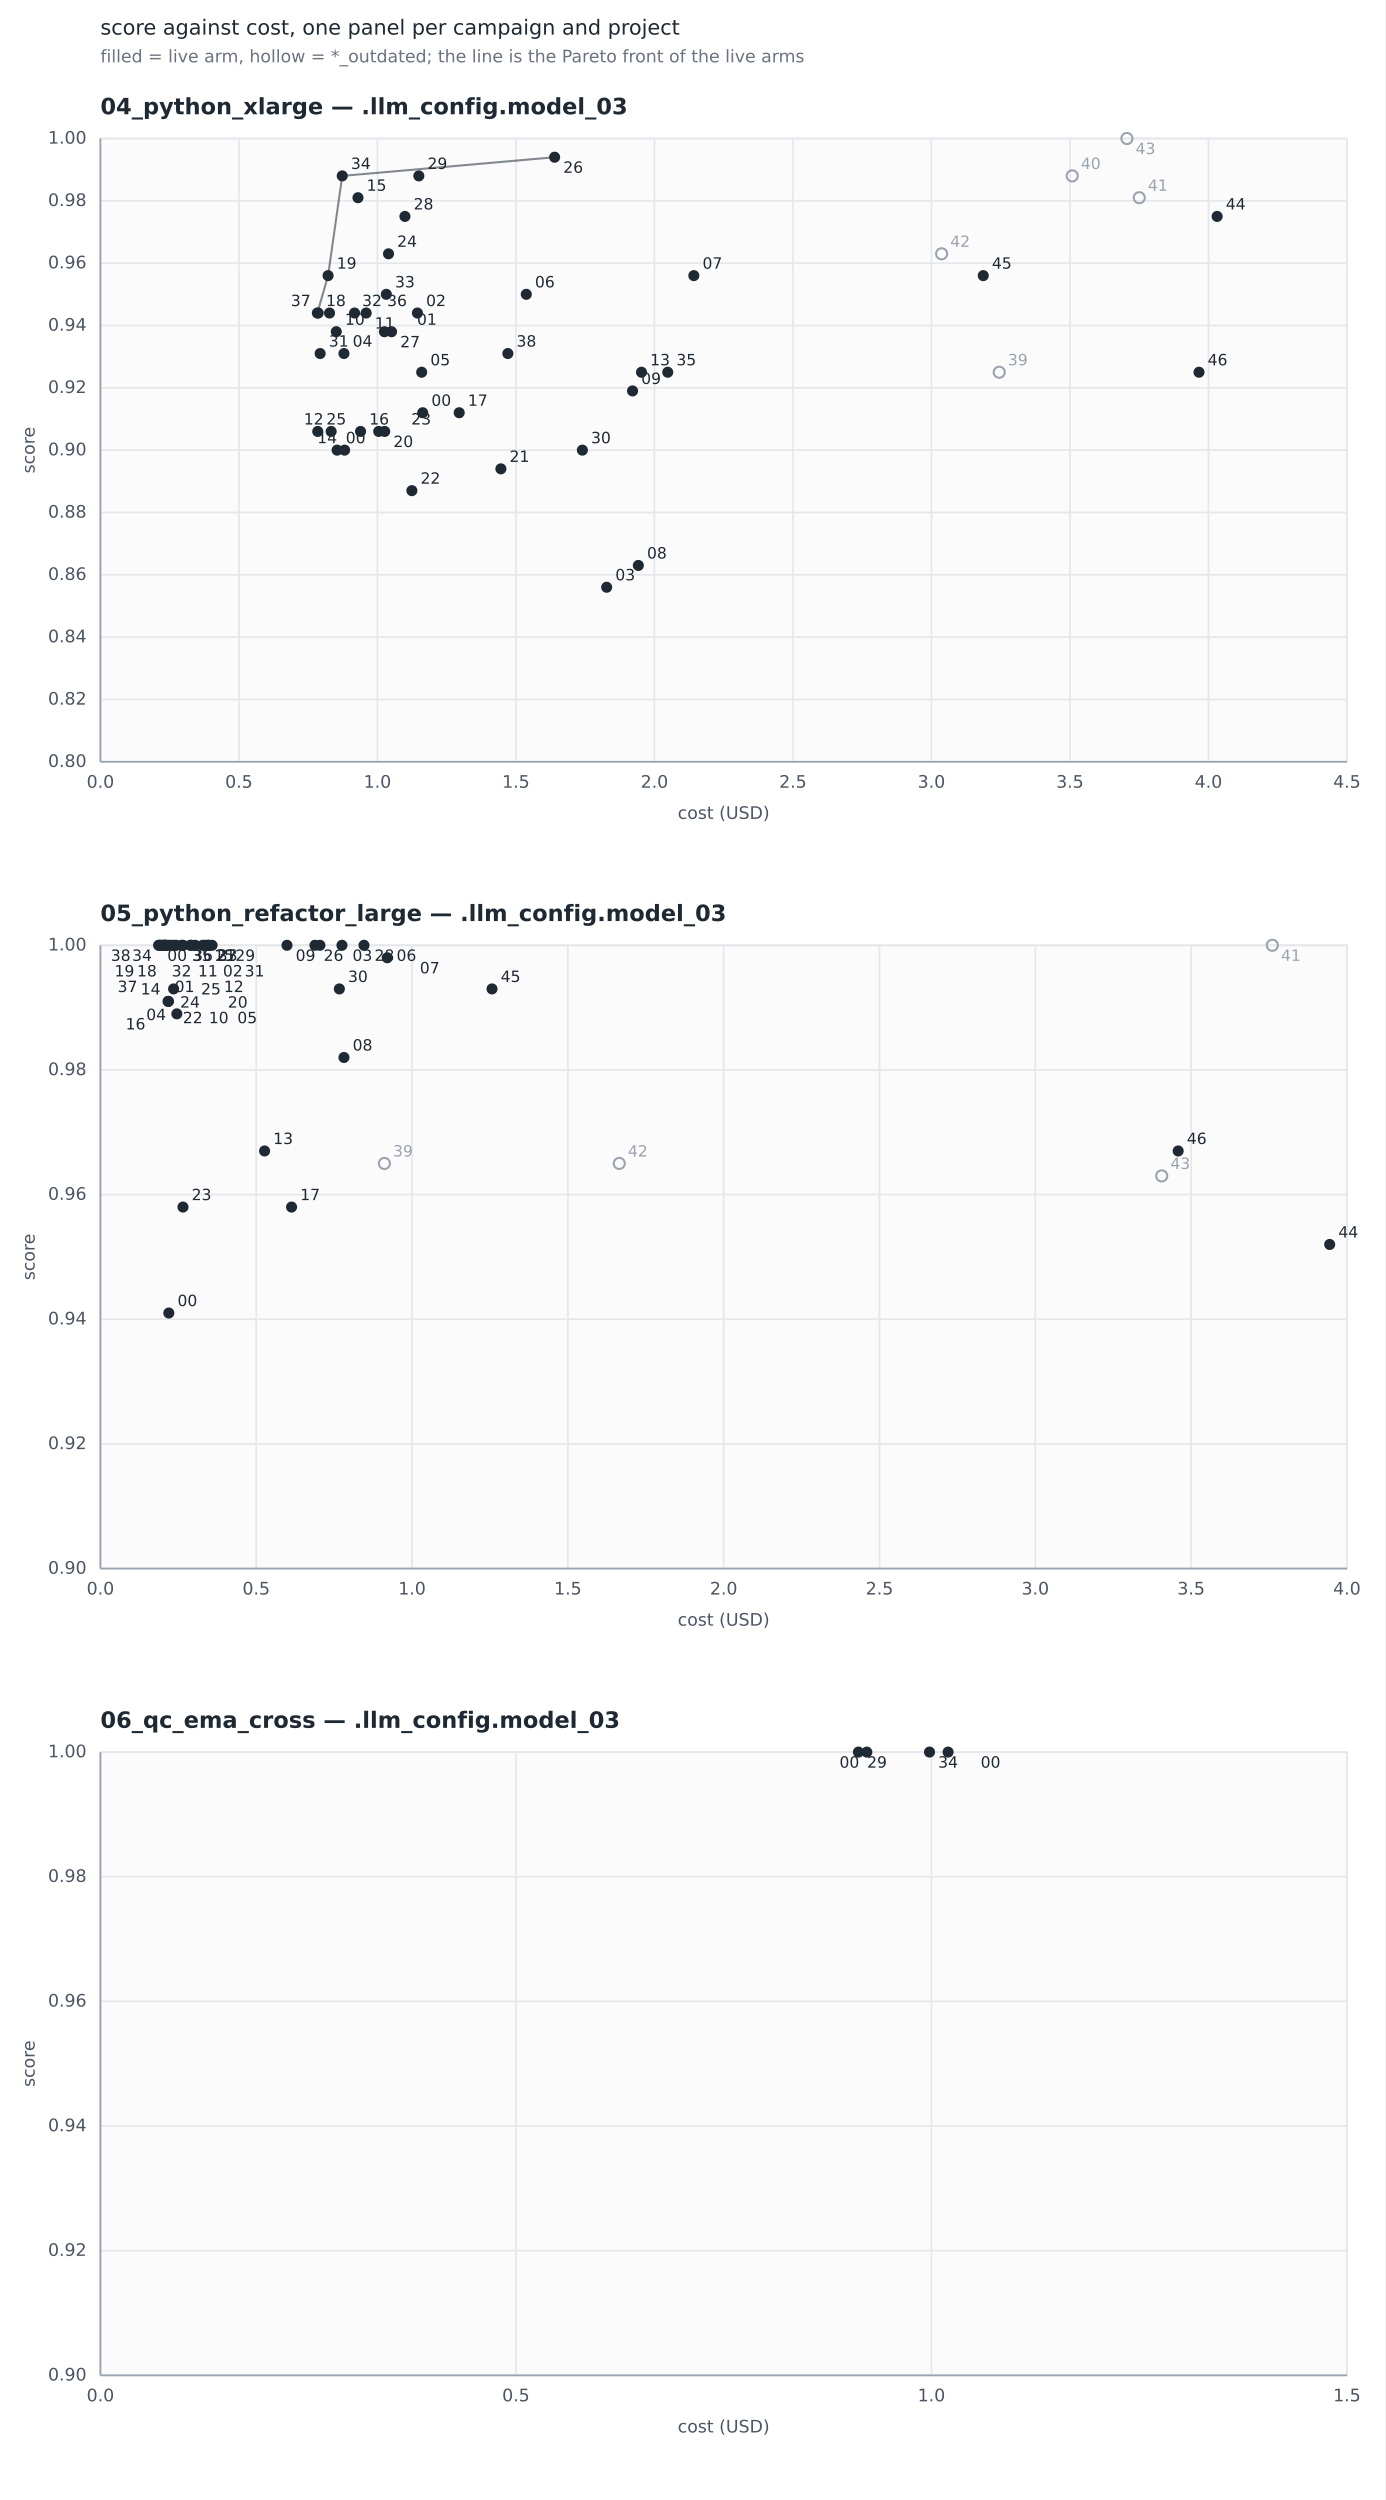
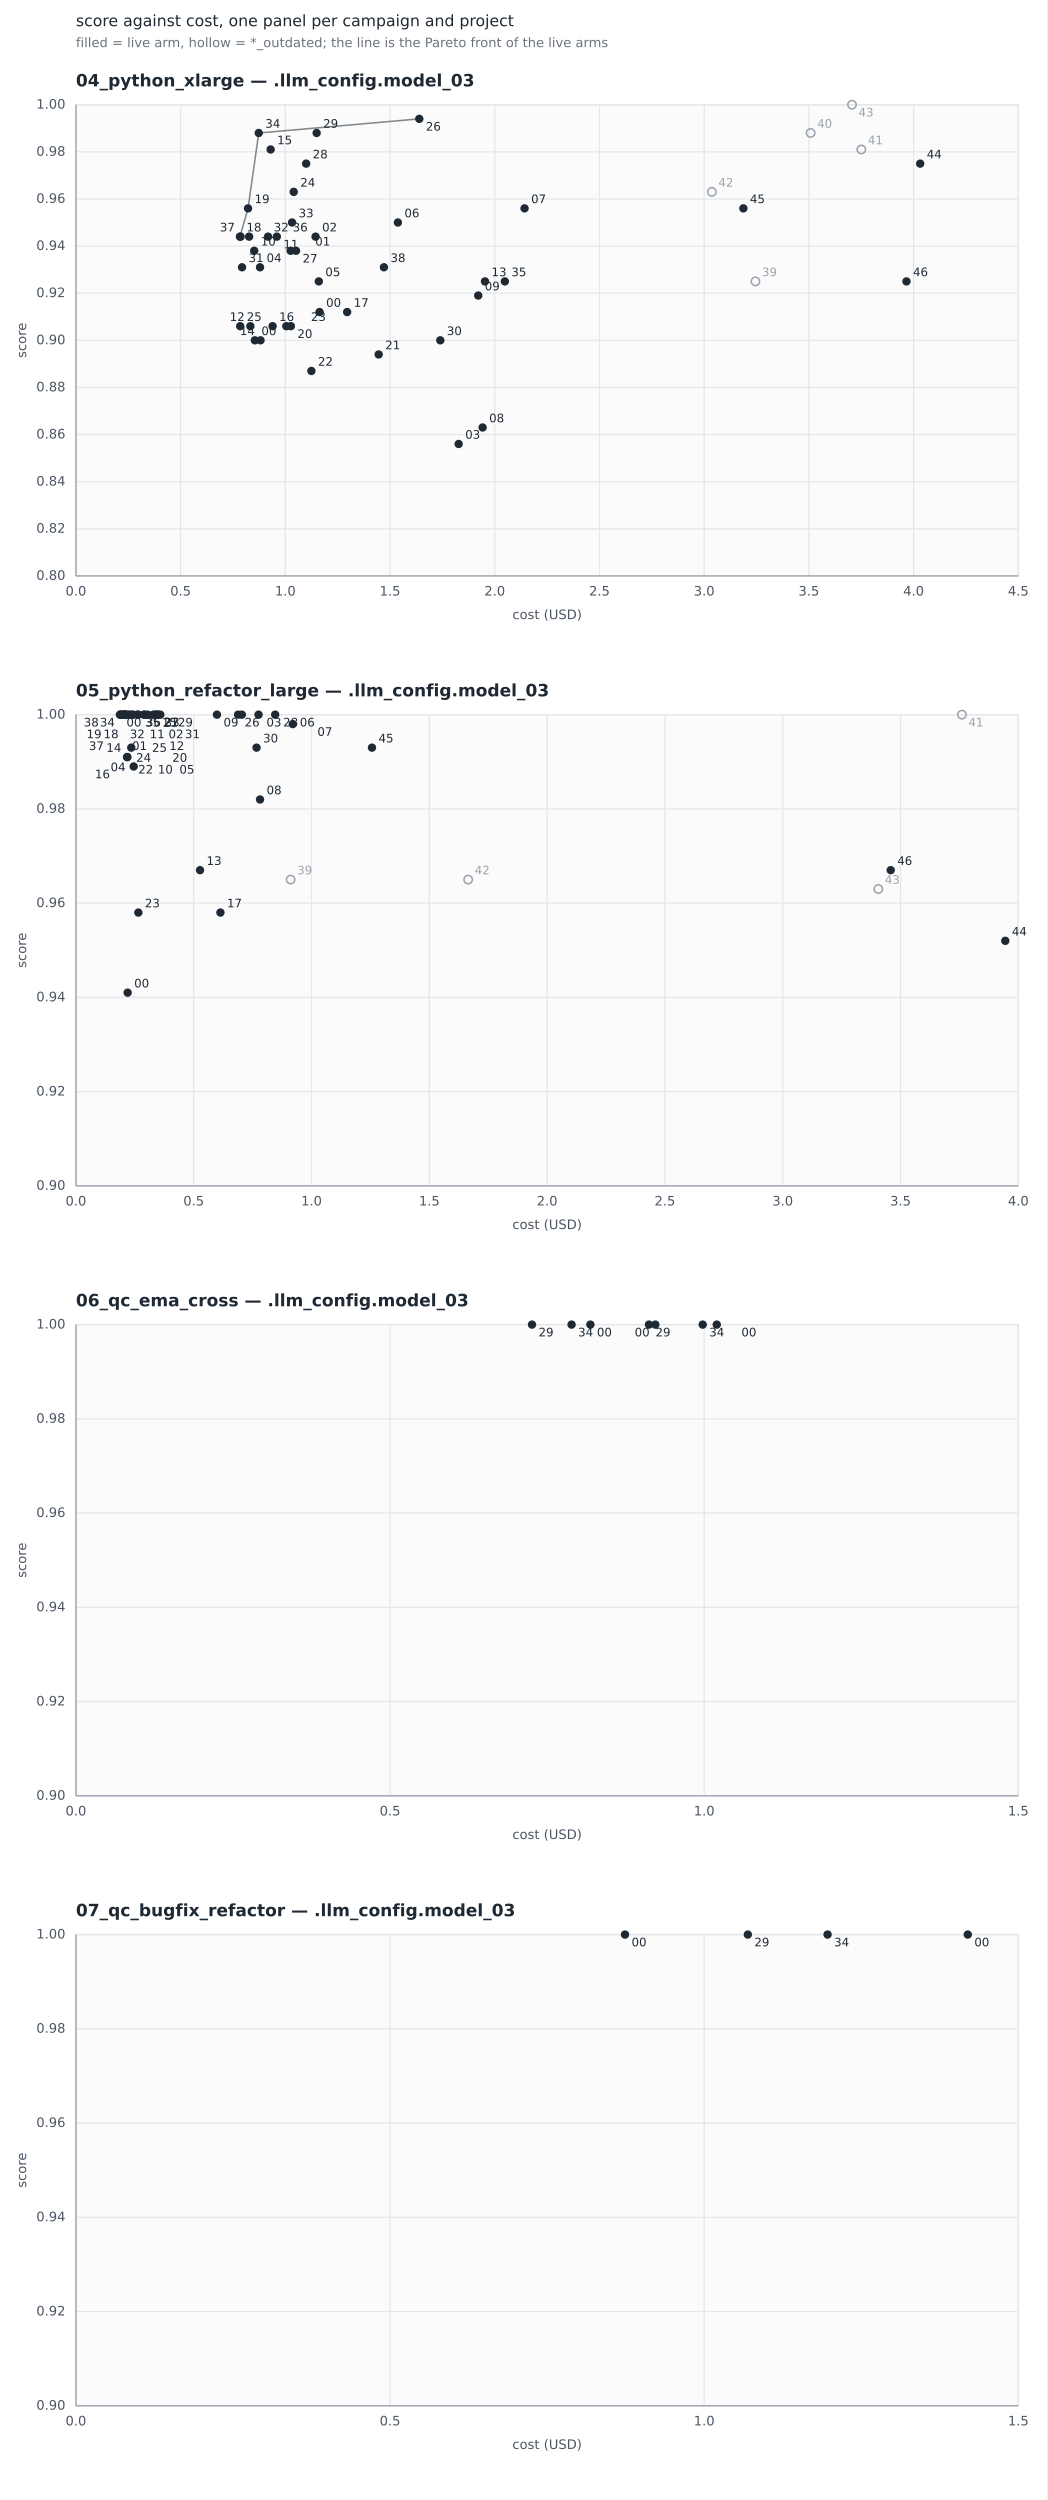
- <svg xmlns="http://www.w3.org/2000/svg" viewBox="0 0 800 1444" width="800" height="1444">
+ <svg xmlns="http://www.w3.org/2000/svg" viewBox="0 0 800 1910" width="800" height="1910">
  <style>
text{font-family:'Segoe UI',system-ui,-apple-system,'DejaVu Sans',sans-serif;fill:#1f2933}
.ttl{font-size:13px;font-weight:600} .hd{font-size:12px} .lg{font-size:10px;fill:#6b7280} .ax{font-size:10px;fill:#4b5563} .lb{font-size:9px} .lbo{font-size:9px;fill:#9aa3ad}
.grid{stroke:#e5e7eb;stroke-width:1} .axis{stroke:#9aa3ad;stroke-width:1}
.pt{fill:#1f2933} .pto{fill:none;stroke:#9aa3ad;stroke-width:1.2}
.front{fill:none;stroke:#1f2933;stroke-width:1.2;opacity:0.55}
</style>
-   <rect x="0" y="0" width="800" height="1444" fill="#ffffff" />
+   <rect x="0" y="0" width="800" height="1910" fill="#ffffff" />
  <text class="hd" x="58" y="20">score against cost, one panel per campaign and project</text>
  <text class="lg" x="58" y="36">filled = live arm, hollow = *_outdated; the line is the Pareto front of the live arms</text>
  <text class="ttl" x="58" y="66">04_python_xlarge  —  .llm_config.model_03</text>
  <rect x="58" y="80" width="720" height="360" fill="#fbfbfc" stroke="#e5e7eb" />
  <line class="grid" x1="58" y1="440" x2="778" y2="440" />
  <text class="ax" x="50" y="443" text-anchor="end">0.80</text>
  <line class="grid" x1="58" y1="404" x2="778" y2="404" />
  <text class="ax" x="50" y="407" text-anchor="end">0.82</text>
  <line class="grid" x1="58" y1="368" x2="778" y2="368" />
  <text class="ax" x="50" y="371" text-anchor="end">0.84</text>
  <line class="grid" x1="58" y1="332" x2="778" y2="332" />
  <text class="ax" x="50" y="335" text-anchor="end">0.86</text>
  <line class="grid" x1="58" y1="296" x2="778" y2="296" />
  <text class="ax" x="50" y="299" text-anchor="end">0.88</text>
  <line class="grid" x1="58" y1="260" x2="778" y2="260" />
  <text class="ax" x="50" y="263" text-anchor="end">0.90</text>
  <line class="grid" x1="58" y1="224" x2="778" y2="224" />
  <text class="ax" x="50" y="227" text-anchor="end">0.92</text>
  <line class="grid" x1="58" y1="188" x2="778" y2="188" />
  <text class="ax" x="50" y="191" text-anchor="end">0.94</text>
  <line class="grid" x1="58" y1="152" x2="778" y2="152" />
  <text class="ax" x="50" y="155" text-anchor="end">0.96</text>
  <line class="grid" x1="58" y1="116" x2="778" y2="116" />
  <text class="ax" x="50" y="119" text-anchor="end">0.98</text>
  <line class="grid" x1="58" y1="80" x2="778" y2="80" />
  <text class="ax" x="50" y="83" text-anchor="end">1.00</text>
  <line class="grid" x1="58" y1="80" x2="58" y2="440" />
  <text class="ax" x="58" y="455" text-anchor="middle">0.0</text>
  <line class="grid" x1="138" y1="80" x2="138" y2="440" />
  <text class="ax" x="138" y="455" text-anchor="middle">0.5</text>
  <line class="grid" x1="218" y1="80" x2="218" y2="440" />
  <text class="ax" x="218" y="455" text-anchor="middle">1.0</text>
  <line class="grid" x1="298" y1="80" x2="298" y2="440" />
  <text class="ax" x="298" y="455" text-anchor="middle">1.5</text>
  <line class="grid" x1="378" y1="80" x2="378" y2="440" />
  <text class="ax" x="378" y="455" text-anchor="middle">2.0</text>
  <line class="grid" x1="458" y1="80" x2="458" y2="440" />
  <text class="ax" x="458" y="455" text-anchor="middle">2.5</text>
  <line class="grid" x1="538" y1="80" x2="538" y2="440" />
  <text class="ax" x="538" y="455" text-anchor="middle">3.0</text>
  <line class="grid" x1="618" y1="80" x2="618" y2="440" />
  <text class="ax" x="618" y="455" text-anchor="middle">3.5</text>
  <line class="grid" x1="698" y1="80" x2="698" y2="440" />
  <text class="ax" x="698" y="455" text-anchor="middle">4.0</text>
  <line class="grid" x1="778" y1="80" x2="778" y2="440" />
  <text class="ax" x="778" y="455" text-anchor="middle">4.5</text>
  <line class="axis" x1="58" y1="440" x2="778" y2="440" />
  <line class="axis" x1="58" y1="80" x2="58" y2="440" />
  <text class="ax" x="418" y="473" text-anchor="middle">cost (USD)</text>
  <text class="ax" x="20" y="260" text-anchor="middle" transform="rotate(-90 20 260)">score</text>
  <polyline class="front" points="183.31,180.8 189.5,159.2 197.68,101.6 320.35,90.8" />
  <circle class="pt" cx="183.31" cy="180.8" r="3.2" />
  <text class="lb" x="188.31" y="176.8">18</text>
  <circle class="pt" cx="183.52" cy="249.2" r="3.2" />
  <text class="lb" x="188.52" y="245.2">25</text>
  <circle class="pt" cx="183.79" cy="180.8" r="3.2" />
  <text class="lb" x="167.99" y="176.8">37</text>
  <circle class="pt" cx="184.91" cy="204.2" r="3.2" />
  <text class="lb" x="189.91" y="200.2">31</text>
  <circle class="pt" cx="189.5" cy="159.2" r="3.2" />
  <text class="lb" x="194.5" y="155.2">19</text>
  <circle class="pt" cx="190.34" cy="180.8" r="3.2" />
  <text class="lb" x="209.14" y="176.8">32</text>
  <circle class="pt" cx="191.27" cy="249.2" r="3.2" />
  <text class="lb" x="175.47" y="245.2">12</text>
  <circle class="pt" cx="194.24" cy="191.6" r="3.2" />
  <text class="lb" x="199.24" y="187.6">10</text>
  <circle class="pt" cx="194.71" cy="260" r="3.2" />
  <text class="lb" x="199.71" y="256">00</text>
  <circle class="pt" cx="197.68" cy="101.6" r="3.2" />
  <text class="lb" x="202.68" y="97.6">34</text>
  <circle class="pt" cx="198.67" cy="204.2" r="3.2" />
  <text class="lb" x="203.67" y="200.2">04</text>
  <circle class="pt" cx="199.05" cy="260" r="3.2" />
  <text class="lb" x="183.25" y="256">14</text>
  <circle class="pt" cx="204.8" cy="180.8" r="3.2" />
  <text class="lb" x="223.6" y="176.8">36</text>
  <circle class="pt" cx="206.77" cy="114.2" r="3.2" />
  <text class="lb" x="211.77" y="110.2">15</text>
  <circle class="pt" cx="208.26" cy="249.2" r="3.2" />
  <text class="lb" x="213.26" y="245.2">16</text>
  <circle class="pt" cx="211.5" cy="180.8" r="3.2" />
  <text class="lb" x="216.5" y="189.8">11</text>
  <circle class="pt" cx="218.74" cy="249.2" r="3.2" />
  <text class="lb" x="237.54" y="245.2">23</text>
  <circle class="pt" cx="222.05" cy="191.6" r="3.2" />
  <text class="lb" x="240.85" y="187.6">01</text>
  <circle class="pt" cx="222.22" cy="249.2" r="3.2" />
  <text class="lb" x="227.22" y="258.2">20</text>
  <circle class="pt" cx="223.14" cy="170" r="3.2" />
  <text class="lb" x="228.14" y="166">33</text>
  <circle class="pt" cx="224.4" cy="146.6" r="3.2" />
  <text class="lb" x="229.4" y="142.6">24</text>
  <circle class="pt" cx="226.16" cy="191.6" r="3.2" />
  <text class="lb" x="231.16" y="200.6">27</text>
  <circle class="pt" cx="233.9" cy="125" r="3.2" />
  <text class="lb" x="238.9" y="121">28</text>
  <circle class="pt" cx="237.9" cy="283.4" r="3.2" />
  <text class="lb" x="242.9" y="279.4">22</text>
  <circle class="pt" cx="241.1" cy="180.8" r="3.2" />
  <text class="lb" x="246.1" y="176.8">02</text>
  <circle class="pt" cx="241.92" cy="101.6" r="3.2" />
  <text class="lb" x="246.92" y="97.6">29</text>
  <circle class="pt" cx="243.56" cy="215" r="3.2" />
  <text class="lb" x="248.56" y="211">05</text>
  <circle class="pt" cx="244.15" cy="238.4" r="3.2" />
  <text class="lb" x="249.15" y="234.4">00</text>
  <circle class="pt" cx="265.23" cy="238.4" r="3.2" />
  <text class="lb" x="270.23" y="234.4">17</text>
  <circle class="pt" cx="289.31" cy="270.8" r="3.2" />
  <text class="lb" x="294.31" y="266.8">21</text>
  <circle class="pt" cx="293.34" cy="204.2" r="3.2" />
  <text class="lb" x="298.34" y="200.2">38</text>
  <circle class="pt" cx="303.98" cy="170" r="3.2" />
  <text class="lb" x="308.98" y="166">06</text>
  <circle class="pt" cx="320.35" cy="90.8" r="3.2" />
  <text class="lb" x="325.35" y="99.8">26</text>
  <circle class="pt" cx="336.38" cy="260" r="3.2" />
  <text class="lb" x="341.38" y="256">30</text>
  <circle class="pt" cx="350.41" cy="339.2" r="3.2" />
  <text class="lb" x="355.41" y="335.2">03</text>
  <circle class="pt" cx="365.36" cy="225.8" r="3.2" />
  <text class="lb" x="370.36" y="221.8">09</text>
  <circle class="pt" cx="368.7" cy="326.6" r="3.2" />
  <text class="lb" x="373.7" y="322.6">08</text>
  <circle class="pt" cx="370.54" cy="215" r="3.2" />
  <text class="lb" x="375.54" y="211">13</text>
  <circle class="pt" cx="385.69" cy="215" r="3.2" />
  <text class="lb" x="390.69" y="211">35</text>
  <circle class="pt" cx="400.76" cy="159.2" r="3.2" />
  <text class="lb" x="405.76" y="155.2">07</text>
  <circle class="pto" cx="543.87" cy="146.6" r="3.2" />
  <text class="lbo" x="548.87" y="142.6">42</text>
  <circle class="pt" cx="567.93" cy="159.2" r="3.2" />
  <text class="lb" x="572.93" y="155.2">45</text>
  <circle class="pto" cx="577.15" cy="215" r="3.2" />
  <text class="lbo" x="582.15" y="211">39</text>
  <circle class="pto" cx="619.31" cy="101.6" r="3.2" />
  <text class="lbo" x="624.31" y="97.6">40</text>
  <circle class="pto" cx="650.91" cy="80" r="3.2" />
  <text class="lbo" x="655.91" y="89">43</text>
  <circle class="pto" cx="658.04" cy="114.2" r="3.2" />
  <text class="lbo" x="663.04" y="110.2">41</text>
  <circle class="pt" cx="692.54" cy="215" r="3.2" />
  <text class="lb" x="697.54" y="211">46</text>
  <circle class="pt" cx="703.01" cy="125" r="3.2" />
  <text class="lb" x="708.01" y="121">44</text>
  <text class="ttl" x="58" y="532">05_python_refactor_large  —  .llm_config.model_03</text>
  <rect x="58" y="546" width="720" height="360" fill="#fbfbfc" stroke="#e5e7eb" />
  <line class="grid" x1="58" y1="906" x2="778" y2="906" />
  <text class="ax" x="50" y="909" text-anchor="end">0.90</text>
  <line class="grid" x1="58" y1="834" x2="778" y2="834" />
  <text class="ax" x="50" y="837" text-anchor="end">0.92</text>
  <line class="grid" x1="58" y1="762" x2="778" y2="762" />
  <text class="ax" x="50" y="765" text-anchor="end">0.94</text>
  <line class="grid" x1="58" y1="690" x2="778" y2="690" />
  <text class="ax" x="50" y="693" text-anchor="end">0.96</text>
  <line class="grid" x1="58" y1="618" x2="778" y2="618" />
  <text class="ax" x="50" y="621" text-anchor="end">0.98</text>
  <line class="grid" x1="58" y1="546" x2="778" y2="546" />
  <text class="ax" x="50" y="549" text-anchor="end">1.00</text>
  <line class="grid" x1="58" y1="546" x2="58" y2="906" />
  <text class="ax" x="58" y="921" text-anchor="middle">0.0</text>
  <line class="grid" x1="148" y1="546" x2="148" y2="906" />
  <text class="ax" x="148" y="921" text-anchor="middle">0.5</text>
  <line class="grid" x1="238" y1="546" x2="238" y2="906" />
  <text class="ax" x="238" y="921" text-anchor="middle">1.0</text>
  <line class="grid" x1="328" y1="546" x2="328" y2="906" />
  <text class="ax" x="328" y="921" text-anchor="middle">1.5</text>
  <line class="grid" x1="418" y1="546" x2="418" y2="906" />
  <text class="ax" x="418" y="921" text-anchor="middle">2.0</text>
  <line class="grid" x1="508" y1="546" x2="508" y2="906" />
  <text class="ax" x="508" y="921" text-anchor="middle">2.5</text>
  <line class="grid" x1="598" y1="546" x2="598" y2="906" />
  <text class="ax" x="598" y="921" text-anchor="middle">3.0</text>
  <line class="grid" x1="688" y1="546" x2="688" y2="906" />
  <text class="ax" x="688" y="921" text-anchor="middle">3.5</text>
  <line class="grid" x1="778" y1="546" x2="778" y2="906" />
  <text class="ax" x="778" y="921" text-anchor="middle">4.0</text>
  <line class="axis" x1="58" y1="906" x2="778" y2="906" />
  <line class="axis" x1="58" y1="546" x2="58" y2="906" />
  <text class="ax" x="418" y="939" text-anchor="middle">cost (USD)</text>
  <text class="ax" x="20" y="726" text-anchor="middle" transform="rotate(-90 20 726)">score</text>
  <circle class="pt" cx="91.61" cy="546" r="3.2" />
  <text class="lb" x="96.61" y="555">00</text>
  <circle class="pt" cx="92.09" cy="546" r="3.2" />
  <text class="lb" x="76.29" y="555">34</text>
  <circle class="pt" cx="92.71" cy="546" r="3.2" />
  <text class="lb" x="111.51" y="555">36</text>
  <circle class="pt" cx="93.59" cy="546" r="3.2" />
  <text class="lb" x="63.99" y="555">38</text>
  <circle class="pt" cx="94.16" cy="546" r="3.2" />
  <text class="lb" x="99.16" y="564">32</text>
  <circle class="pt" cx="94.93" cy="546" r="3.2" />
  <text class="lb" x="79.13" y="564">18</text>
  <circle class="pt" cx="95.53" cy="546" r="3.2" />
  <text class="lb" x="114.33" y="564">11</text>
  <circle class="pt" cx="95.74" cy="546" r="3.2" />
  <text class="lb" x="66.14" y="564">19</text>
  <circle class="pt" cx="95.87" cy="546" r="3.2" />
  <text class="lb" x="100.87" y="573">01</text>
  <circle class="pt" cx="97.07" cy="578.4" r="3.2" />
  <text class="lb" x="81.27" y="574.4">14</text>
  <circle class="pt" cx="97.32" cy="578.4" r="3.2" />
  <text class="lb" x="116.12" y="574.4">25</text>
  <circle class="pt" cx="97.51" cy="758.4" r="3.2" />
  <text class="lb" x="102.51" y="754.4">00</text>
  <circle class="pt" cx="97.52" cy="546" r="3.2" />
  <text class="lb" x="67.92" y="573">37</text>
  <circle class="pt" cx="99.01" cy="546" r="3.2" />
  <text class="lb" x="104.01" y="582">24</text>
  <circle class="pt" cx="100.28" cy="571.2" r="3.2" />
  <text class="lb" x="84.48" y="589.2">04</text>
  <circle class="pt" cx="100.61" cy="546" r="3.2" />
  <text class="lb" x="105.61" y="591">22</text>
  <circle class="pt" cx="101.79" cy="546" r="3.2" />
  <text class="lb" x="120.59" y="591">10</text>
  <circle class="pt" cx="102.15" cy="585.6" r="3.2" />
  <text class="lb" x="72.55" y="594.6">16</text>
  <circle class="pt" cx="104.9" cy="546" r="3.2" />
  <text class="lb" x="123.7" y="555">15</text>
  <circle class="pt" cx="105.69" cy="697.2" r="3.2" />
  <text class="lb" x="110.69" y="693.2">23</text>
  <circle class="pt" cx="105.79" cy="546" r="3.2" />
  <text class="lb" x="110.79" y="555">35</text>
  <circle class="pt" cx="109.95" cy="546" r="3.2" />
  <text class="lb" x="128.75" y="564">02</text>
  <circle class="pt" cx="110.52" cy="546" r="3.2" />
  <text class="lb" x="129.32" y="573">12</text>
  <circle class="pt" cx="112.79" cy="546" r="3.2" />
  <text class="lb" x="131.59" y="582">20</text>
  <circle class="pt" cx="117.12" cy="546" r="3.2" />
  <text class="lb" x="135.92" y="555">29</text>
  <circle class="pt" cx="118.28" cy="546" r="3.2" />
  <text class="lb" x="137.08" y="591">05</text>
  <circle class="pt" cx="119.63" cy="546" r="3.2" />
  <text class="lb" x="124.63" y="555">21</text>
  <circle class="pt" cx="120.35" cy="546" r="3.2" />
  <text class="lb" x="125.35" y="555">27</text>
  <circle class="pt" cx="120.75" cy="546" r="3.2" />
  <text class="lb" x="125.75" y="555">33</text>
  <circle class="pt" cx="122.5" cy="546" r="3.2" />
  <text class="lb" x="141.3" y="564">31</text>
  <circle class="pt" cx="152.82" cy="664.8" r="3.2" />
  <text class="lb" x="157.82" y="660.8">13</text>
  <circle class="pt" cx="165.76" cy="546" r="3.2" />
  <text class="lb" x="170.76" y="555">09</text>
  <circle class="pt" cx="168.41" cy="697.2" r="3.2" />
  <text class="lb" x="173.41" y="693.2">17</text>
  <circle class="pt" cx="181.91" cy="546" r="3.2" />
  <text class="lb" x="186.91" y="555">26</text>
  <circle class="pt" cx="184.78" cy="546" r="3.2" />
  <text class="lb" x="203.58" y="555">03</text>
  <circle class="pt" cx="196.01" cy="571.2" r="3.2" />
  <text class="lb" x="201.01" y="567.2">30</text>
  <circle class="pt" cx="197.52" cy="546" r="3.2" />
  <text class="lb" x="216.32" y="555">28</text>
  <circle class="pt" cx="198.67" cy="610.8" r="3.2" />
  <text class="lb" x="203.67" y="606.8">08</text>
  <circle class="pt" cx="210.24" cy="546" r="3.2" />
  <text class="lb" x="229.04" y="555">06</text>
  <circle class="pto" cx="222.04" cy="672" r="3.2" />
  <text class="lbo" x="227.04" y="668">39</text>
  <circle class="pt" cx="223.68" cy="553.2" r="3.2" />
  <text class="lb" x="242.48" y="562.2">07</text>
  <circle class="pt" cx="284.19" cy="571.2" r="3.2" />
  <text class="lb" x="289.19" y="567.2">45</text>
  <circle class="pto" cx="357.69" cy="672" r="3.2" />
  <text class="lbo" x="362.69" y="668">42</text>
  <circle class="pto" cx="671.02" cy="679.2" r="3.2" />
  <text class="lbo" x="676.02" y="675.2">43</text>
  <circle class="pt" cx="680.51" cy="664.8" r="3.2" />
  <text class="lb" x="685.51" y="660.8">46</text>
  <circle class="pto" cx="734.9" cy="546" r="3.2" />
  <text class="lbo" x="739.9" y="555">41</text>
  <circle class="pt" cx="768.03" cy="718.8" r="3.2" />
  <text class="lb" x="773.03" y="714.8">44</text>
  <text class="ttl" x="58" y="998">06_qc_ema_cross  —  .llm_config.model_03</text>
  <rect x="58" y="1012" width="720" height="360" fill="#fbfbfc" stroke="#e5e7eb" />
  <line class="grid" x1="58" y1="1372" x2="778" y2="1372" />
  <text class="ax" x="50" y="1375" text-anchor="end">0.90</text>
  <line class="grid" x1="58" y1="1300" x2="778" y2="1300" />
  <text class="ax" x="50" y="1303" text-anchor="end">0.92</text>
  <line class="grid" x1="58" y1="1228" x2="778" y2="1228" />
  <text class="ax" x="50" y="1231" text-anchor="end">0.94</text>
  <line class="grid" x1="58" y1="1156" x2="778" y2="1156" />
  <text class="ax" x="50" y="1159" text-anchor="end">0.96</text>
  <line class="grid" x1="58" y1="1084" x2="778" y2="1084" />
  <text class="ax" x="50" y="1087" text-anchor="end">0.98</text>
  <line class="grid" x1="58" y1="1012" x2="778" y2="1012" />
  <text class="ax" x="50" y="1015" text-anchor="end">1.00</text>
  <line class="grid" x1="58" y1="1012" x2="58" y2="1372" />
  <text class="ax" x="58" y="1387" text-anchor="middle">0.0</text>
  <line class="grid" x1="298" y1="1012" x2="298" y2="1372" />
  <text class="ax" x="298" y="1387" text-anchor="middle">0.5</text>
  <line class="grid" x1="538" y1="1012" x2="538" y2="1372" />
  <text class="ax" x="538" y="1387" text-anchor="middle">1.0</text>
  <line class="grid" x1="778" y1="1012" x2="778" y2="1372" />
  <text class="ax" x="778" y="1387" text-anchor="middle">1.5</text>
  <line class="axis" x1="58" y1="1372" x2="778" y2="1372" />
  <line class="axis" x1="58" y1="1012" x2="58" y2="1372" />
  <text class="ax" x="418" y="1405" text-anchor="middle">cost (USD)</text>
  <text class="ax" x="20" y="1192" text-anchor="middle" transform="rotate(-90 20 1192)">score</text>
+   <circle class="pt" cx="406.46" cy="1012" r="3.2" />
+   <text class="lb" x="411.46" y="1021">29</text>
+   <circle class="pt" cx="436.69" cy="1012" r="3.2" />
+   <text class="lb" x="441.69" y="1021">34</text>
+   <circle class="pt" cx="451.05" cy="1012" r="3.2" />
+   <text class="lb" x="456.05" y="1021">00</text>
  <circle class="pt" cx="495.83" cy="1012" r="3.2" />
  <text class="lb" x="500.83" y="1021">29</text>
  <circle class="pt" cx="500.68" cy="1012" r="3.2" />
  <text class="lb" x="484.88" y="1021">00</text>
  <circle class="pt" cx="536.88" cy="1012" r="3.2" />
  <text class="lb" x="541.88" y="1021">34</text>
  <circle class="pt" cx="547.62" cy="1012" r="3.2" />
  <text class="lb" x="566.42" y="1021">00</text>
+   <text class="ttl" x="58" y="1464">07_qc_bugfix_refactor  —  .llm_config.model_03</text>
+   <rect x="58" y="1478" width="720" height="360" fill="#fbfbfc" stroke="#e5e7eb" />
+   <line class="grid" x1="58" y1="1838" x2="778" y2="1838" />
+   <text class="ax" x="50" y="1841" text-anchor="end">0.90</text>
+   <line class="grid" x1="58" y1="1766" x2="778" y2="1766" />
+   <text class="ax" x="50" y="1769" text-anchor="end">0.92</text>
+   <line class="grid" x1="58" y1="1694" x2="778" y2="1694" />
+   <text class="ax" x="50" y="1697" text-anchor="end">0.94</text>
+   <line class="grid" x1="58" y1="1622" x2="778" y2="1622" />
+   <text class="ax" x="50" y="1625" text-anchor="end">0.96</text>
+   <line class="grid" x1="58" y1="1550" x2="778" y2="1550" />
+   <text class="ax" x="50" y="1553" text-anchor="end">0.98</text>
+   <line class="grid" x1="58" y1="1478" x2="778" y2="1478" />
+   <text class="ax" x="50" y="1481" text-anchor="end">1.00</text>
+   <line class="grid" x1="58" y1="1478" x2="58" y2="1838" />
+   <text class="ax" x="58" y="1853" text-anchor="middle">0.0</text>
+   <line class="grid" x1="298" y1="1478" x2="298" y2="1838" />
+   <text class="ax" x="298" y="1853" text-anchor="middle">0.5</text>
+   <line class="grid" x1="538" y1="1478" x2="538" y2="1838" />
+   <text class="ax" x="538" y="1853" text-anchor="middle">1.0</text>
+   <line class="grid" x1="778" y1="1478" x2="778" y2="1838" />
+   <text class="ax" x="778" y="1853" text-anchor="middle">1.5</text>
+   <line class="axis" x1="58" y1="1838" x2="778" y2="1838" />
+   <line class="axis" x1="58" y1="1478" x2="58" y2="1838" />
+   <text class="ax" x="418" y="1871" text-anchor="middle">cost (USD)</text>
+   <text class="ax" x="20" y="1658" text-anchor="middle" transform="rotate(-90 20 1658)">score</text>
+   <circle class="pt" cx="477.5" cy="1478" r="3.2" />
+   <text class="lb" x="482.5" y="1487">00</text>
+   <circle class="pt" cx="571.35" cy="1478" r="3.2" />
+   <text class="lb" x="576.35" y="1487">29</text>
+   <circle class="pt" cx="632.27" cy="1478" r="3.2" />
+   <text class="lb" x="637.27" y="1487">34</text>
+   <circle class="pt" cx="739.39" cy="1478" r="3.2" />
+   <text class="lb" x="744.39" y="1487">00</text>
</svg>
